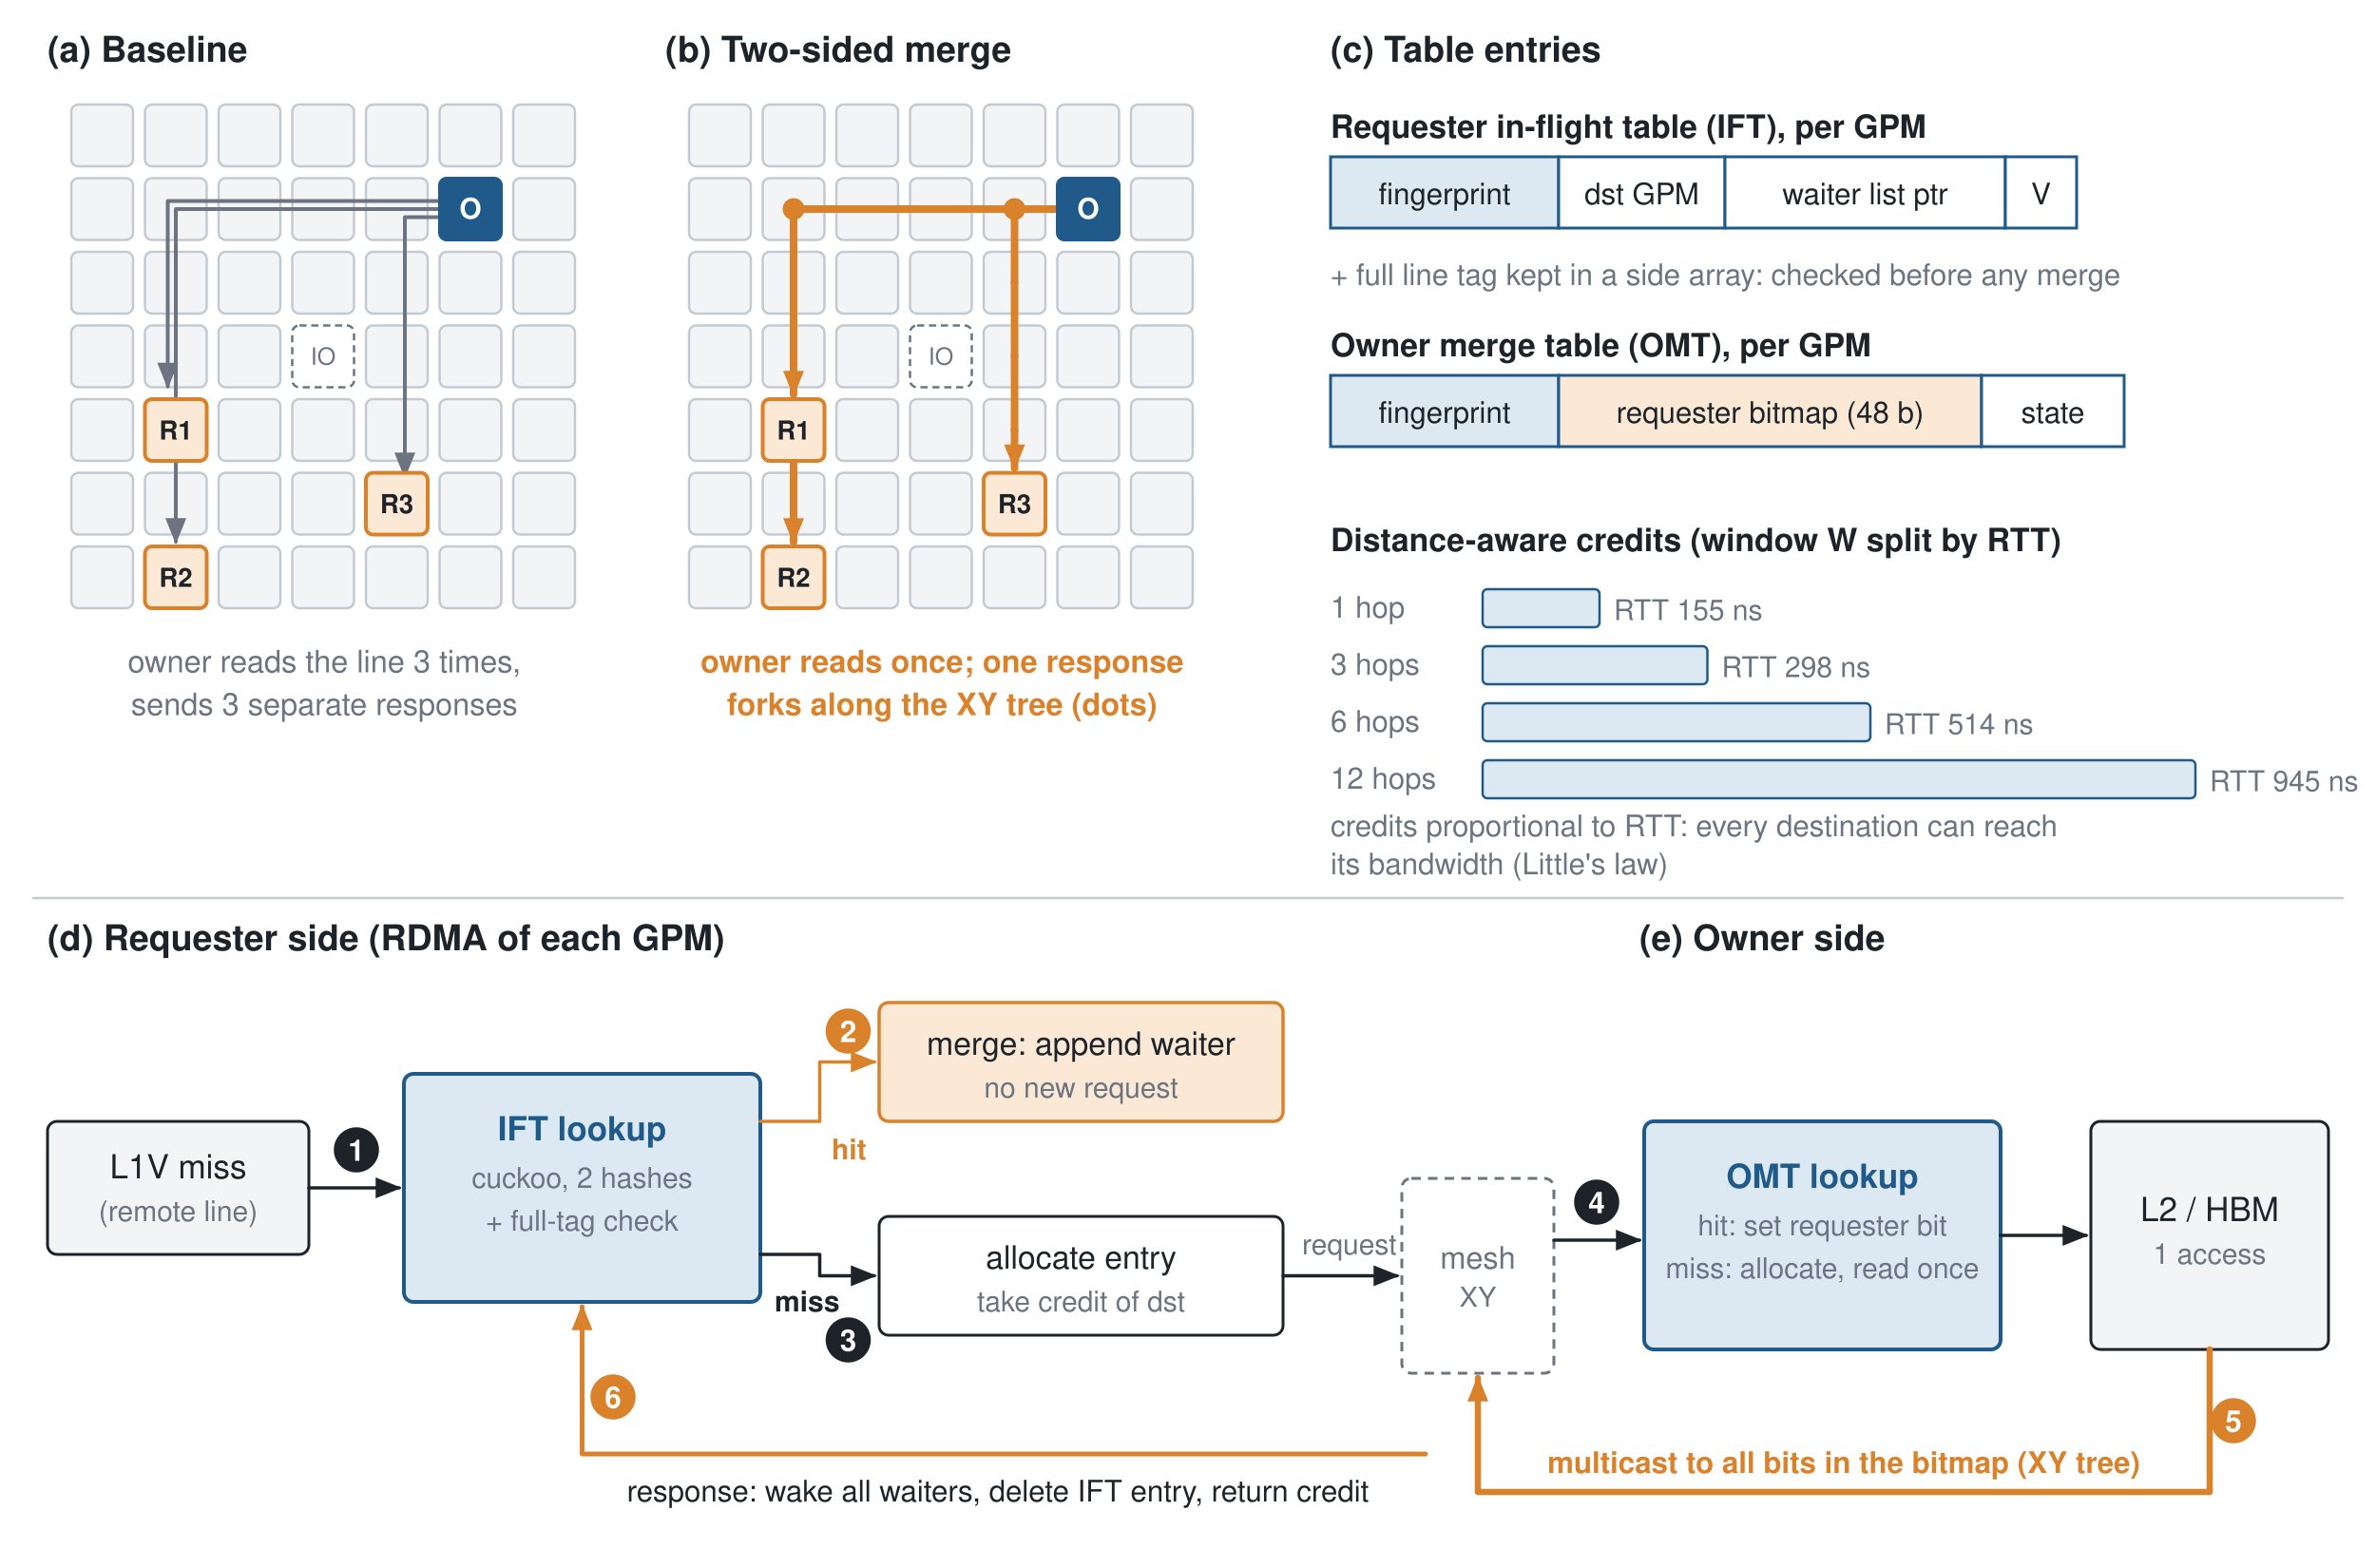
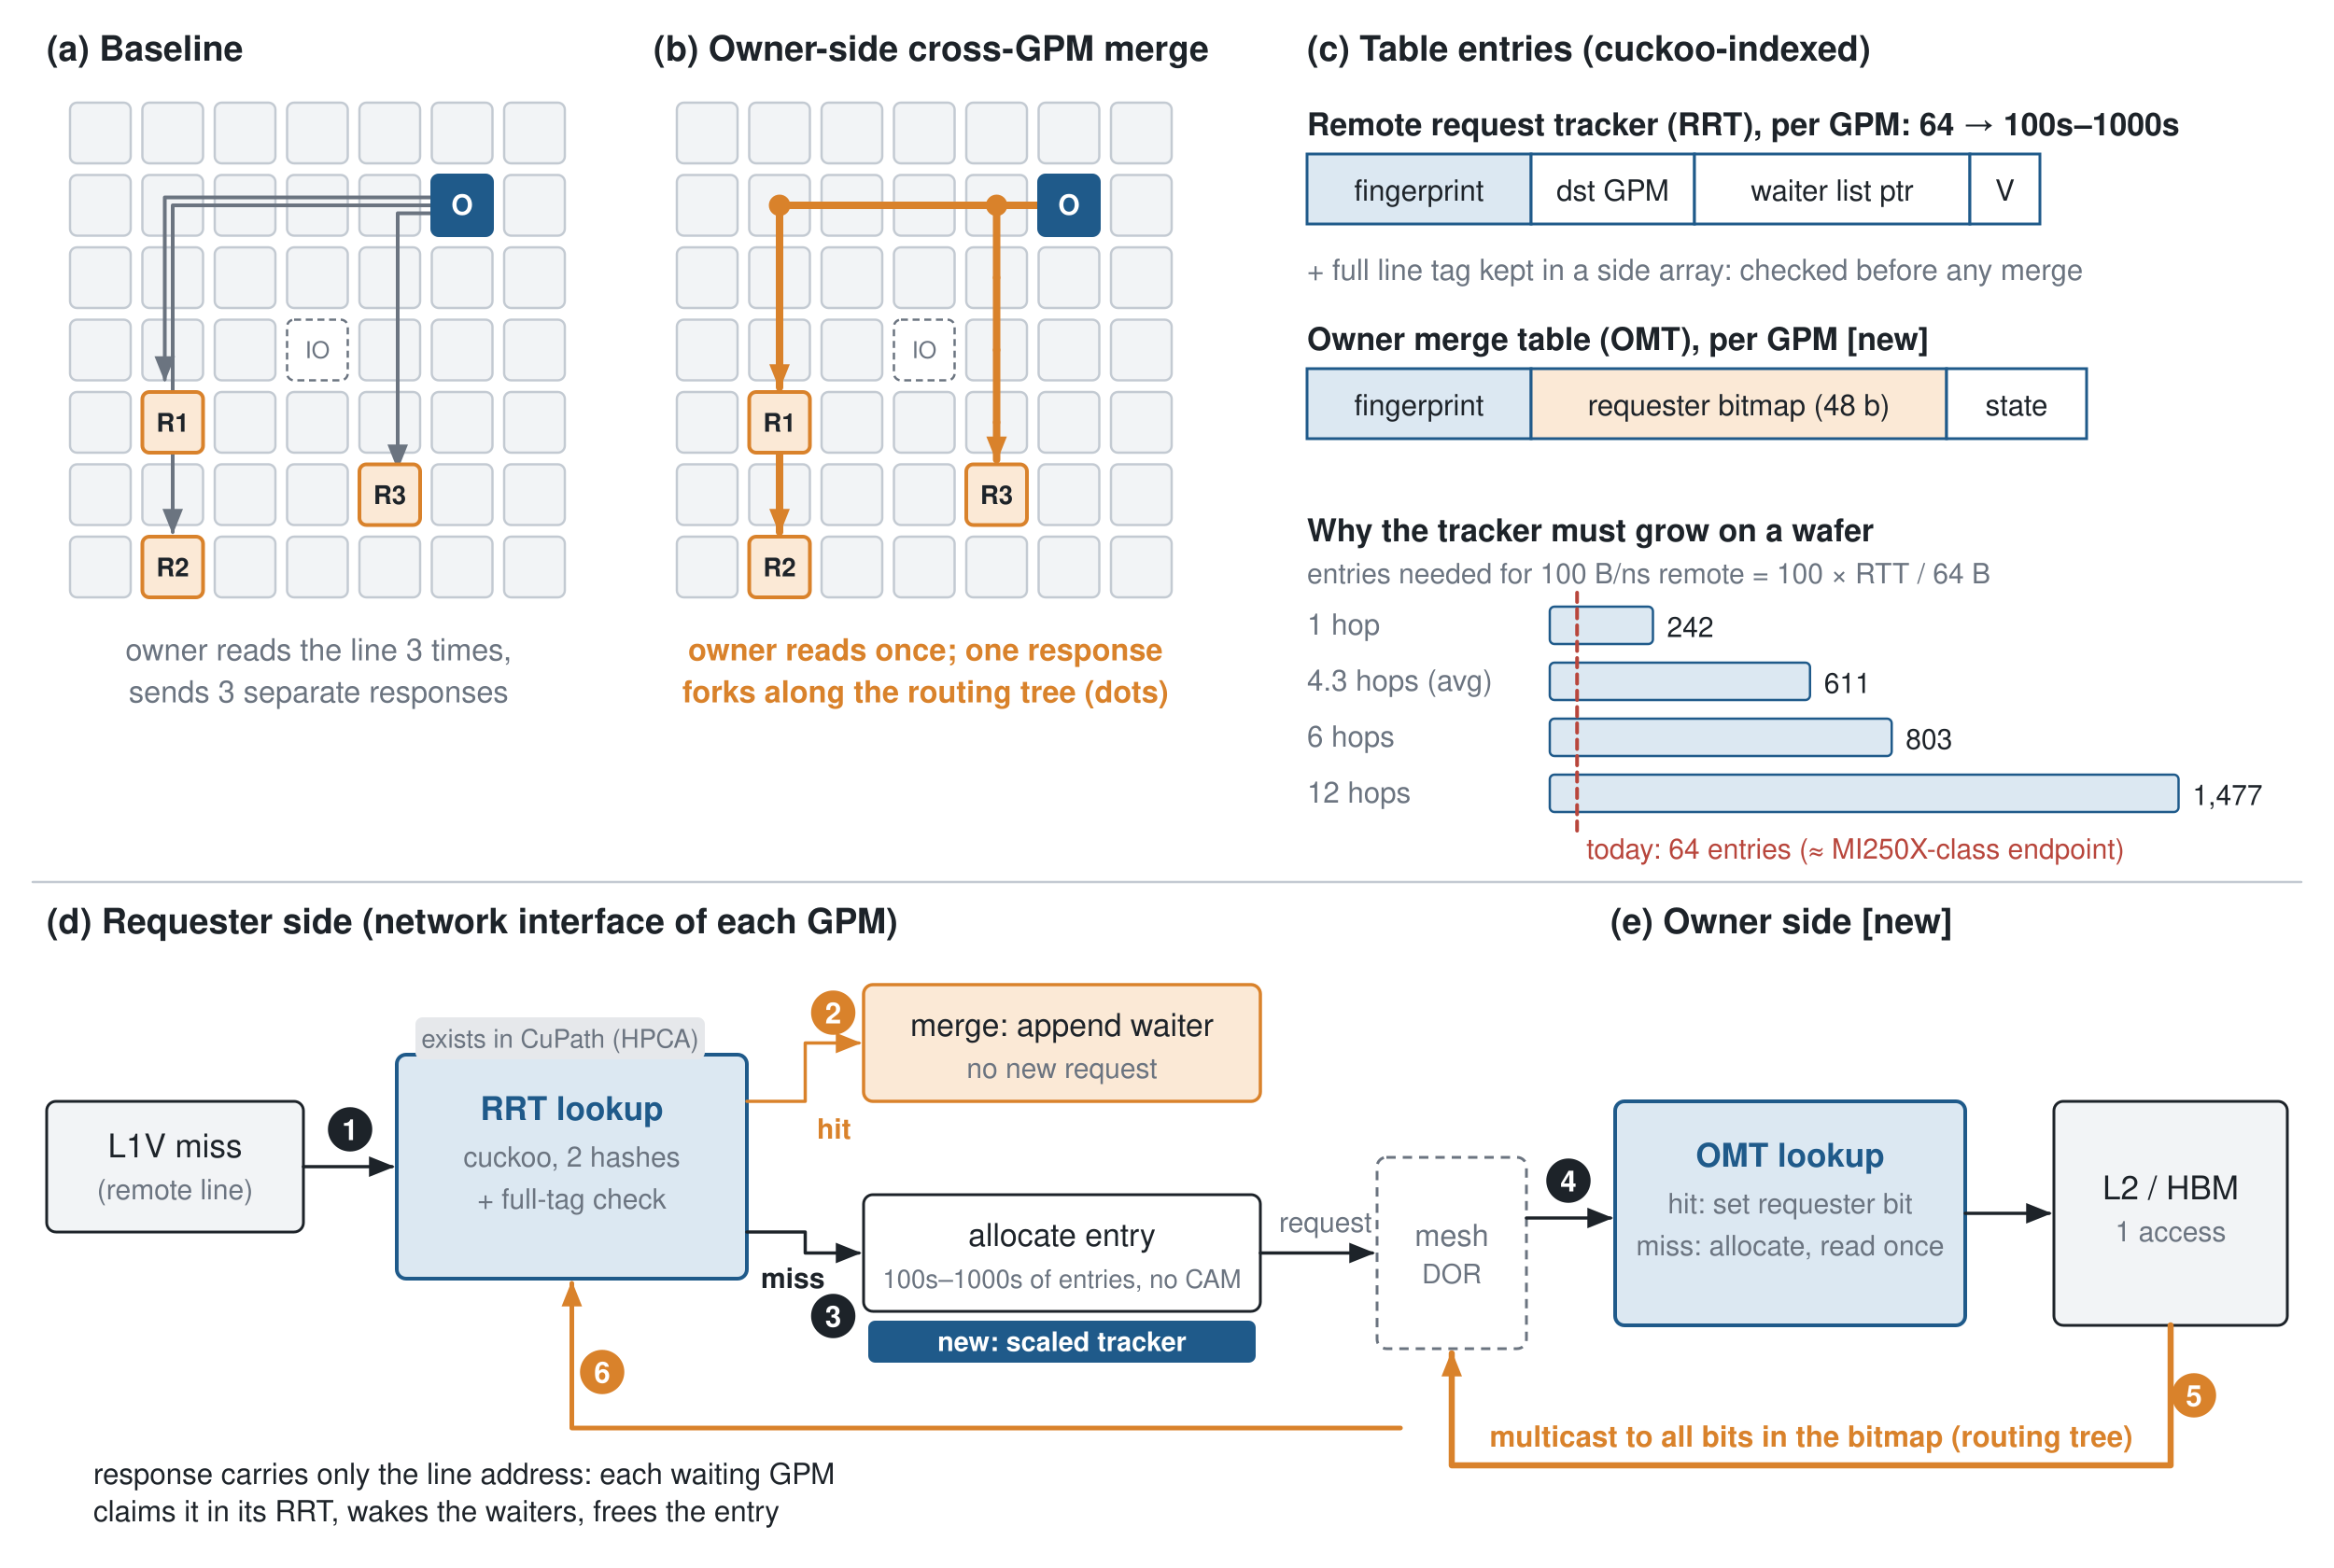
- <svg xmlns="http://www.w3.org/2000/svg" viewBox="0 0 1000 660" width="1000" height="660" role="img" aria-label="Two-sided request merging: requester in-flight cuckoo table with distance-aware credits, owner merge table with mesh multicast">
-   <rect width="1000" height="660" fill="#ffffff" />
+ <svg xmlns="http://www.w3.org/2000/svg" viewBox="0 0 1000 672" width="1000" height="672" role="img" aria-label="Two-sided request merging: requester in-flight cuckoo table with distance-aware credits, owner merge table with mesh multicast">
+   <rect width="1000" height="672" fill="#ffffff" />
  <defs>
    <marker id="ah-k" viewBox="0 0 10 10" refX="9" refY="5" markerUnits="userSpaceOnUse" markerWidth="11" markerHeight="11" orient="auto-start-reverse">
      <path d="M0,1 L10,5 L0,9 z" fill="#1d2329" />
    </marker>
    <marker id="ah-m" viewBox="0 0 10 10" refX="9" refY="5" markerUnits="userSpaceOnUse" markerWidth="11" markerHeight="11" orient="auto-start-reverse">
      <path d="M0,1 L10,5 L0,9 z" fill="#6b7480" />
    </marker>
    <marker id="ah-a" viewBox="0 0 10 10" refX="9" refY="5" markerUnits="userSpaceOnUse" markerWidth="11" markerHeight="11" orient="auto-start-reverse">
      <path d="M0,1 L10,5 L0,9 z" fill="#1f5a8a" />
    </marker>
    <marker id="ah-o" viewBox="0 0 10 10" refX="9" refY="5" markerUnits="userSpaceOnUse" markerWidth="11" markerHeight="11" orient="auto-start-reverse">
      <path d="M0,1 L10,5 L0,9 z" fill="#d9822b" />
    </marker>
    <marker id="ah-r" viewBox="0 0 10 10" refX="9" refY="5" markerUnits="userSpaceOnUse" markerWidth="11" markerHeight="11" orient="auto-start-reverse">
      <path d="M0,1 L10,5 L0,9 z" fill="#b8463c" />
    </marker>
  </defs>
  <text x="20.0" y="26.0" font-family="Helvetica, Arial, 'Liberation Sans', Inter, sans-serif" font-size="15" font-weight="bold" fill="#1d2329" text-anchor="start">(a) Baseline</text>
  <rect x="30.0" y="44.0" width="26.0" height="26.0" rx="3" fill="#f2f4f6" stroke="#c3cad2" stroke-width="1" />
  <rect x="61.0" y="44.0" width="26.0" height="26.0" rx="3" fill="#f2f4f6" stroke="#c3cad2" stroke-width="1" />
  <rect x="92.0" y="44.0" width="26.0" height="26.0" rx="3" fill="#f2f4f6" stroke="#c3cad2" stroke-width="1" />
  <rect x="123.0" y="44.0" width="26.0" height="26.0" rx="3" fill="#f2f4f6" stroke="#c3cad2" stroke-width="1" />
  <rect x="154.0" y="44.0" width="26.0" height="26.0" rx="3" fill="#f2f4f6" stroke="#c3cad2" stroke-width="1" />
  <rect x="185.0" y="44.0" width="26.0" height="26.0" rx="3" fill="#f2f4f6" stroke="#c3cad2" stroke-width="1" />
  <rect x="216.0" y="44.0" width="26.0" height="26.0" rx="3" fill="#f2f4f6" stroke="#c3cad2" stroke-width="1" />
  <rect x="30.0" y="75.0" width="26.0" height="26.0" rx="3" fill="#f2f4f6" stroke="#c3cad2" stroke-width="1" />
  <rect x="61.0" y="75.0" width="26.0" height="26.0" rx="3" fill="#f2f4f6" stroke="#c3cad2" stroke-width="1" />
  <rect x="92.0" y="75.0" width="26.0" height="26.0" rx="3" fill="#f2f4f6" stroke="#c3cad2" stroke-width="1" />
  <rect x="123.0" y="75.0" width="26.0" height="26.0" rx="3" fill="#f2f4f6" stroke="#c3cad2" stroke-width="1" />
  <rect x="154.0" y="75.0" width="26.0" height="26.0" rx="3" fill="#f2f4f6" stroke="#c3cad2" stroke-width="1" />
  <rect x="185.0" y="75.0" width="26.0" height="26.0" rx="3" fill="#f2f4f6" stroke="#c3cad2" stroke-width="1" />
  <rect x="216.0" y="75.0" width="26.0" height="26.0" rx="3" fill="#f2f4f6" stroke="#c3cad2" stroke-width="1" />
  <rect x="30.0" y="106.0" width="26.0" height="26.0" rx="3" fill="#f2f4f6" stroke="#c3cad2" stroke-width="1" />
  <rect x="61.0" y="106.0" width="26.0" height="26.0" rx="3" fill="#f2f4f6" stroke="#c3cad2" stroke-width="1" />
  <rect x="92.0" y="106.0" width="26.0" height="26.0" rx="3" fill="#f2f4f6" stroke="#c3cad2" stroke-width="1" />
  <rect x="123.0" y="106.0" width="26.0" height="26.0" rx="3" fill="#f2f4f6" stroke="#c3cad2" stroke-width="1" />
  <rect x="154.0" y="106.0" width="26.0" height="26.0" rx="3" fill="#f2f4f6" stroke="#c3cad2" stroke-width="1" />
  <rect x="185.0" y="106.0" width="26.0" height="26.0" rx="3" fill="#f2f4f6" stroke="#c3cad2" stroke-width="1" />
  <rect x="216.0" y="106.0" width="26.0" height="26.0" rx="3" fill="#f2f4f6" stroke="#c3cad2" stroke-width="1" />
  <rect x="30.0" y="137.0" width="26.0" height="26.0" rx="3" fill="#f2f4f6" stroke="#c3cad2" stroke-width="1" />
  <rect x="61.0" y="137.0" width="26.0" height="26.0" rx="3" fill="#f2f4f6" stroke="#c3cad2" stroke-width="1" />
  <rect x="92.0" y="137.0" width="26.0" height="26.0" rx="3" fill="#f2f4f6" stroke="#c3cad2" stroke-width="1" />
  <rect x="123.0" y="137.0" width="26.0" height="26.0" rx="3" fill="#ffffff" stroke="#6b7480" stroke-width="1" stroke-dasharray="3 2" />
  <text x="136.0" y="153.5" font-family="Helvetica, Arial, 'Liberation Sans', Inter, sans-serif" font-size="10" font-weight="normal" fill="#6b7480" text-anchor="middle">IO</text>
  <rect x="154.0" y="137.0" width="26.0" height="26.0" rx="3" fill="#f2f4f6" stroke="#c3cad2" stroke-width="1" />
  <rect x="185.0" y="137.0" width="26.0" height="26.0" rx="3" fill="#f2f4f6" stroke="#c3cad2" stroke-width="1" />
  <rect x="216.0" y="137.0" width="26.0" height="26.0" rx="3" fill="#f2f4f6" stroke="#c3cad2" stroke-width="1" />
  <rect x="30.0" y="168.0" width="26.0" height="26.0" rx="3" fill="#f2f4f6" stroke="#c3cad2" stroke-width="1" />
  <rect x="61.0" y="168.0" width="26.0" height="26.0" rx="3" fill="#f2f4f6" stroke="#c3cad2" stroke-width="1" />
  <rect x="92.0" y="168.0" width="26.0" height="26.0" rx="3" fill="#f2f4f6" stroke="#c3cad2" stroke-width="1" />
  <rect x="123.0" y="168.0" width="26.0" height="26.0" rx="3" fill="#f2f4f6" stroke="#c3cad2" stroke-width="1" />
  <rect x="154.0" y="168.0" width="26.0" height="26.0" rx="3" fill="#f2f4f6" stroke="#c3cad2" stroke-width="1" />
  <rect x="185.0" y="168.0" width="26.0" height="26.0" rx="3" fill="#f2f4f6" stroke="#c3cad2" stroke-width="1" />
  <rect x="216.0" y="168.0" width="26.0" height="26.0" rx="3" fill="#f2f4f6" stroke="#c3cad2" stroke-width="1" />
  <rect x="30.0" y="199.0" width="26.0" height="26.0" rx="3" fill="#f2f4f6" stroke="#c3cad2" stroke-width="1" />
  <rect x="61.0" y="199.0" width="26.0" height="26.0" rx="3" fill="#f2f4f6" stroke="#c3cad2" stroke-width="1" />
  <rect x="92.0" y="199.0" width="26.0" height="26.0" rx="3" fill="#f2f4f6" stroke="#c3cad2" stroke-width="1" />
  <rect x="123.0" y="199.0" width="26.0" height="26.0" rx="3" fill="#f2f4f6" stroke="#c3cad2" stroke-width="1" />
  <rect x="154.0" y="199.0" width="26.0" height="26.0" rx="3" fill="#f2f4f6" stroke="#c3cad2" stroke-width="1" />
  <rect x="185.0" y="199.0" width="26.0" height="26.0" rx="3" fill="#f2f4f6" stroke="#c3cad2" stroke-width="1" />
  <rect x="216.0" y="199.0" width="26.0" height="26.0" rx="3" fill="#f2f4f6" stroke="#c3cad2" stroke-width="1" />
  <rect x="30.0" y="230.0" width="26.0" height="26.0" rx="3" fill="#f2f4f6" stroke="#c3cad2" stroke-width="1" />
  <rect x="61.0" y="230.0" width="26.0" height="26.0" rx="3" fill="#f2f4f6" stroke="#c3cad2" stroke-width="1" />
  <rect x="92.0" y="230.0" width="26.0" height="26.0" rx="3" fill="#f2f4f6" stroke="#c3cad2" stroke-width="1" />
  <rect x="123.0" y="230.0" width="26.0" height="26.0" rx="3" fill="#f2f4f6" stroke="#c3cad2" stroke-width="1" />
  <rect x="154.0" y="230.0" width="26.0" height="26.0" rx="3" fill="#f2f4f6" stroke="#c3cad2" stroke-width="1" />
  <rect x="185.0" y="230.0" width="26.0" height="26.0" rx="3" fill="#f2f4f6" stroke="#c3cad2" stroke-width="1" />
  <rect x="216.0" y="230.0" width="26.0" height="26.0" rx="3" fill="#f2f4f6" stroke="#c3cad2" stroke-width="1" />
  <polyline points="194.6,84.6 70.6,84.6 70.6,162.6" fill="none" stroke="#6b7480" stroke-width="1.6" stroke-linecap="round" stroke-linejoin="round" marker-end="url(#ah-m)" />
  <polyline points="198.0,88.0 74.0,88.0 74.0,228.0" fill="none" stroke="#6b7480" stroke-width="1.6" stroke-linecap="round" stroke-linejoin="round" marker-end="url(#ah-m)" />
  <polyline points="201.4,91.4 170.4,91.4 170.4,200.4" fill="none" stroke="#6b7480" stroke-width="1.6" stroke-linecap="round" stroke-linejoin="round" marker-end="url(#ah-m)" />
  <rect x="185.0" y="75.0" width="26.0" height="26.0" rx="3" fill="#1f5a8a" stroke="#1f5a8a" stroke-width="1.2" />
  <text x="198.0" y="92.0" font-family="Helvetica, Arial, 'Liberation Sans', Inter, sans-serif" font-size="12" font-weight="bold" fill="#fff" text-anchor="middle">O</text>
  <rect x="61.0" y="168.0" width="26.0" height="26.0" rx="3" fill="#fbe9d6" stroke="#d9822b" stroke-width="1.6" />
  <text x="74.0" y="185.0" font-family="Helvetica, Arial, 'Liberation Sans', Inter, sans-serif" font-size="11" font-weight="bold" fill="#1d2329" text-anchor="middle">R1</text>
  <rect x="61.0" y="230.0" width="26.0" height="26.0" rx="3" fill="#fbe9d6" stroke="#d9822b" stroke-width="1.6" />
  <text x="74.0" y="247.0" font-family="Helvetica, Arial, 'Liberation Sans', Inter, sans-serif" font-size="11" font-weight="bold" fill="#1d2329" text-anchor="middle">R2</text>
  <rect x="154.0" y="199.0" width="26.0" height="26.0" rx="3" fill="#fbe9d6" stroke="#d9822b" stroke-width="1.6" />
  <text x="167.0" y="216.0" font-family="Helvetica, Arial, 'Liberation Sans', Inter, sans-serif" font-size="11" font-weight="bold" fill="#1d2329" text-anchor="middle">R3</text>
  <text x="136.5" y="283.0" font-family="Helvetica, Arial, 'Liberation Sans', Inter, sans-serif" font-size="13" font-weight="normal" fill="#6b7480" text-anchor="middle">owner reads the line 3 times,</text>
  <text x="136.5" y="301.0" font-family="Helvetica, Arial, 'Liberation Sans', Inter, sans-serif" font-size="13" font-weight="normal" fill="#6b7480" text-anchor="middle">sends 3 separate responses</text>
-   <text x="280.0" y="26.0" font-family="Helvetica, Arial, 'Liberation Sans', Inter, sans-serif" font-size="15" font-weight="bold" fill="#1d2329" text-anchor="start">(b) Two-sided merge</text>
+   <text x="280.0" y="26.0" font-family="Helvetica, Arial, 'Liberation Sans', Inter, sans-serif" font-size="15" font-weight="bold" fill="#1d2329" text-anchor="start">(b) Owner-side cross-GPM merge</text>
  <rect x="290.0" y="44.0" width="26.0" height="26.0" rx="3" fill="#f2f4f6" stroke="#c3cad2" stroke-width="1" />
  <rect x="321.0" y="44.0" width="26.0" height="26.0" rx="3" fill="#f2f4f6" stroke="#c3cad2" stroke-width="1" />
  <rect x="352.0" y="44.0" width="26.0" height="26.0" rx="3" fill="#f2f4f6" stroke="#c3cad2" stroke-width="1" />
  <rect x="383.0" y="44.0" width="26.0" height="26.0" rx="3" fill="#f2f4f6" stroke="#c3cad2" stroke-width="1" />
  <rect x="414.0" y="44.0" width="26.0" height="26.0" rx="3" fill="#f2f4f6" stroke="#c3cad2" stroke-width="1" />
  <rect x="445.0" y="44.0" width="26.0" height="26.0" rx="3" fill="#f2f4f6" stroke="#c3cad2" stroke-width="1" />
  <rect x="476.0" y="44.0" width="26.0" height="26.0" rx="3" fill="#f2f4f6" stroke="#c3cad2" stroke-width="1" />
  <rect x="290.0" y="75.0" width="26.0" height="26.0" rx="3" fill="#f2f4f6" stroke="#c3cad2" stroke-width="1" />
  <rect x="321.0" y="75.0" width="26.0" height="26.0" rx="3" fill="#f2f4f6" stroke="#c3cad2" stroke-width="1" />
  <rect x="352.0" y="75.0" width="26.0" height="26.0" rx="3" fill="#f2f4f6" stroke="#c3cad2" stroke-width="1" />
  <rect x="383.0" y="75.0" width="26.0" height="26.0" rx="3" fill="#f2f4f6" stroke="#c3cad2" stroke-width="1" />
  <rect x="414.0" y="75.0" width="26.0" height="26.0" rx="3" fill="#f2f4f6" stroke="#c3cad2" stroke-width="1" />
  <rect x="445.0" y="75.0" width="26.0" height="26.0" rx="3" fill="#f2f4f6" stroke="#c3cad2" stroke-width="1" />
  <rect x="476.0" y="75.0" width="26.0" height="26.0" rx="3" fill="#f2f4f6" stroke="#c3cad2" stroke-width="1" />
  <rect x="290.0" y="106.0" width="26.0" height="26.0" rx="3" fill="#f2f4f6" stroke="#c3cad2" stroke-width="1" />
  <rect x="321.0" y="106.0" width="26.0" height="26.0" rx="3" fill="#f2f4f6" stroke="#c3cad2" stroke-width="1" />
  <rect x="352.0" y="106.0" width="26.0" height="26.0" rx="3" fill="#f2f4f6" stroke="#c3cad2" stroke-width="1" />
  <rect x="383.0" y="106.0" width="26.0" height="26.0" rx="3" fill="#f2f4f6" stroke="#c3cad2" stroke-width="1" />
  <rect x="414.0" y="106.0" width="26.0" height="26.0" rx="3" fill="#f2f4f6" stroke="#c3cad2" stroke-width="1" />
  <rect x="445.0" y="106.0" width="26.0" height="26.0" rx="3" fill="#f2f4f6" stroke="#c3cad2" stroke-width="1" />
  <rect x="476.0" y="106.0" width="26.0" height="26.0" rx="3" fill="#f2f4f6" stroke="#c3cad2" stroke-width="1" />
  <rect x="290.0" y="137.0" width="26.0" height="26.0" rx="3" fill="#f2f4f6" stroke="#c3cad2" stroke-width="1" />
  <rect x="321.0" y="137.0" width="26.0" height="26.0" rx="3" fill="#f2f4f6" stroke="#c3cad2" stroke-width="1" />
  <rect x="352.0" y="137.0" width="26.0" height="26.0" rx="3" fill="#f2f4f6" stroke="#c3cad2" stroke-width="1" />
  <rect x="383.0" y="137.0" width="26.0" height="26.0" rx="3" fill="#ffffff" stroke="#6b7480" stroke-width="1" stroke-dasharray="3 2" />
  <text x="396.0" y="153.5" font-family="Helvetica, Arial, 'Liberation Sans', Inter, sans-serif" font-size="10" font-weight="normal" fill="#6b7480" text-anchor="middle">IO</text>
  <rect x="414.0" y="137.0" width="26.0" height="26.0" rx="3" fill="#f2f4f6" stroke="#c3cad2" stroke-width="1" />
  <rect x="445.0" y="137.0" width="26.0" height="26.0" rx="3" fill="#f2f4f6" stroke="#c3cad2" stroke-width="1" />
  <rect x="476.0" y="137.0" width="26.0" height="26.0" rx="3" fill="#f2f4f6" stroke="#c3cad2" stroke-width="1" />
  <rect x="290.0" y="168.0" width="26.0" height="26.0" rx="3" fill="#f2f4f6" stroke="#c3cad2" stroke-width="1" />
  <rect x="321.0" y="168.0" width="26.0" height="26.0" rx="3" fill="#f2f4f6" stroke="#c3cad2" stroke-width="1" />
  <rect x="352.0" y="168.0" width="26.0" height="26.0" rx="3" fill="#f2f4f6" stroke="#c3cad2" stroke-width="1" />
  <rect x="383.0" y="168.0" width="26.0" height="26.0" rx="3" fill="#f2f4f6" stroke="#c3cad2" stroke-width="1" />
  <rect x="414.0" y="168.0" width="26.0" height="26.0" rx="3" fill="#f2f4f6" stroke="#c3cad2" stroke-width="1" />
  <rect x="445.0" y="168.0" width="26.0" height="26.0" rx="3" fill="#f2f4f6" stroke="#c3cad2" stroke-width="1" />
  <rect x="476.0" y="168.0" width="26.0" height="26.0" rx="3" fill="#f2f4f6" stroke="#c3cad2" stroke-width="1" />
  <rect x="290.0" y="199.0" width="26.0" height="26.0" rx="3" fill="#f2f4f6" stroke="#c3cad2" stroke-width="1" />
  <rect x="321.0" y="199.0" width="26.0" height="26.0" rx="3" fill="#f2f4f6" stroke="#c3cad2" stroke-width="1" />
  <rect x="352.0" y="199.0" width="26.0" height="26.0" rx="3" fill="#f2f4f6" stroke="#c3cad2" stroke-width="1" />
  <rect x="383.0" y="199.0" width="26.0" height="26.0" rx="3" fill="#f2f4f6" stroke="#c3cad2" stroke-width="1" />
  <rect x="414.0" y="199.0" width="26.0" height="26.0" rx="3" fill="#f2f4f6" stroke="#c3cad2" stroke-width="1" />
  <rect x="445.0" y="199.0" width="26.0" height="26.0" rx="3" fill="#f2f4f6" stroke="#c3cad2" stroke-width="1" />
  <rect x="476.0" y="199.0" width="26.0" height="26.0" rx="3" fill="#f2f4f6" stroke="#c3cad2" stroke-width="1" />
  <rect x="290.0" y="230.0" width="26.0" height="26.0" rx="3" fill="#f2f4f6" stroke="#c3cad2" stroke-width="1" />
  <rect x="321.0" y="230.0" width="26.0" height="26.0" rx="3" fill="#f2f4f6" stroke="#c3cad2" stroke-width="1" />
  <rect x="352.0" y="230.0" width="26.0" height="26.0" rx="3" fill="#f2f4f6" stroke="#c3cad2" stroke-width="1" />
  <rect x="383.0" y="230.0" width="26.0" height="26.0" rx="3" fill="#f2f4f6" stroke="#c3cad2" stroke-width="1" />
  <rect x="414.0" y="230.0" width="26.0" height="26.0" rx="3" fill="#f2f4f6" stroke="#c3cad2" stroke-width="1" />
  <rect x="445.0" y="230.0" width="26.0" height="26.0" rx="3" fill="#f2f4f6" stroke="#c3cad2" stroke-width="1" />
  <rect x="476.0" y="230.0" width="26.0" height="26.0" rx="3" fill="#f2f4f6" stroke="#c3cad2" stroke-width="1" />
  <polyline points="334.0,88.0 365.0,88.0" fill="none" stroke="#d9822b" stroke-width="3.2" stroke-linecap="round" stroke-linejoin="round" />
  <polyline points="334.0,119.0 334.0,150.0" fill="none" stroke="#d9822b" stroke-width="3.2" stroke-linecap="round" stroke-linejoin="round" />
  <polyline points="334.0,181.0 334.0,212.0" fill="none" stroke="#d9822b" stroke-width="3.2" stroke-linecap="round" stroke-linejoin="round" />
  <polyline points="427.0,88.0 458.0,88.0" fill="none" stroke="#d9822b" stroke-width="3.2" stroke-linecap="round" stroke-linejoin="round" />
  <polyline points="365.0,88.0 396.0,88.0" fill="none" stroke="#d9822b" stroke-width="3.2" stroke-linecap="round" stroke-linejoin="round" />
  <polyline points="396.0,88.0 427.0,88.0" fill="none" stroke="#d9822b" stroke-width="3.2" stroke-linecap="round" stroke-linejoin="round" />
  <polyline points="334.0,150.0 334.0,166.0" fill="none" stroke="#d9822b" stroke-width="3.2" stroke-linecap="round" stroke-linejoin="round" marker-end="url(#ah-o)" />
  <polyline points="427.0,119.0 427.0,150.0" fill="none" stroke="#d9822b" stroke-width="3.2" stroke-linecap="round" stroke-linejoin="round" />
  <polyline points="427.0,150.0 427.0,181.0" fill="none" stroke="#d9822b" stroke-width="3.2" stroke-linecap="round" stroke-linejoin="round" />
  <polyline points="334.0,212.0 334.0,228.0" fill="none" stroke="#d9822b" stroke-width="3.2" stroke-linecap="round" stroke-linejoin="round" marker-end="url(#ah-o)" />
  <polyline points="427.0,181.0 427.0,197.0" fill="none" stroke="#d9822b" stroke-width="3.2" stroke-linecap="round" stroke-linejoin="round" marker-end="url(#ah-o)" />
  <polyline points="334.0,88.0 334.0,119.0" fill="none" stroke="#d9822b" stroke-width="3.2" stroke-linecap="round" stroke-linejoin="round" />
  <polyline points="427.0,88.0 427.0,119.0" fill="none" stroke="#d9822b" stroke-width="3.2" stroke-linecap="round" stroke-linejoin="round" />
  <circle cx="427.0" cy="88.0" r="4.6" fill="#d9822b" stroke="none" stroke-width="1" />
  <circle cx="334.0" cy="88.0" r="4.6" fill="#d9822b" stroke="none" stroke-width="1" />
  <rect x="445.0" y="75.0" width="26.0" height="26.0" rx="3" fill="#1f5a8a" stroke="#1f5a8a" stroke-width="1.2" />
  <text x="458.0" y="92.0" font-family="Helvetica, Arial, 'Liberation Sans', Inter, sans-serif" font-size="12" font-weight="bold" fill="#fff" text-anchor="middle">O</text>
  <rect x="321.0" y="168.0" width="26.0" height="26.0" rx="3" fill="#fbe9d6" stroke="#d9822b" stroke-width="1.6" />
  <text x="334.0" y="185.0" font-family="Helvetica, Arial, 'Liberation Sans', Inter, sans-serif" font-size="11" font-weight="bold" fill="#1d2329" text-anchor="middle">R1</text>
  <rect x="321.0" y="230.0" width="26.0" height="26.0" rx="3" fill="#fbe9d6" stroke="#d9822b" stroke-width="1.6" />
  <text x="334.0" y="247.0" font-family="Helvetica, Arial, 'Liberation Sans', Inter, sans-serif" font-size="11" font-weight="bold" fill="#1d2329" text-anchor="middle">R2</text>
  <rect x="414.0" y="199.0" width="26.0" height="26.0" rx="3" fill="#fbe9d6" stroke="#d9822b" stroke-width="1.6" />
  <text x="427.0" y="216.0" font-family="Helvetica, Arial, 'Liberation Sans', Inter, sans-serif" font-size="11" font-weight="bold" fill="#1d2329" text-anchor="middle">R3</text>
  <text x="396.5" y="283.0" font-family="Helvetica, Arial, 'Liberation Sans', Inter, sans-serif" font-size="13" font-weight="bold" fill="#d9822b" text-anchor="middle">owner reads once; one response</text>
-   <text x="396.5" y="301.0" font-family="Helvetica, Arial, 'Liberation Sans', Inter, sans-serif" font-size="13" font-weight="bold" fill="#d9822b" text-anchor="middle">forks along the XY tree (dots)</text>
-   <text x="560.0" y="26.0" font-family="Helvetica, Arial, 'Liberation Sans', Inter, sans-serif" font-size="15" font-weight="bold" fill="#1d2329" text-anchor="start">(c) Table entries</text>
-   <text x="560.0" y="58.0" font-family="Helvetica, Arial, 'Liberation Sans', Inter, sans-serif" font-size="13.5" font-weight="bold" fill="#1d2329" text-anchor="start">Requester in-flight table (IFT), per GPM</text>
+   <text x="396.5" y="301.0" font-family="Helvetica, Arial, 'Liberation Sans', Inter, sans-serif" font-size="13" font-weight="bold" fill="#d9822b" text-anchor="middle">forks along the routing tree (dots)</text>
+   <text x="560.0" y="26.0" font-family="Helvetica, Arial, 'Liberation Sans', Inter, sans-serif" font-size="15" font-weight="bold" fill="#1d2329" text-anchor="start">(c) Table entries (cuckoo-indexed)</text>
+   <text x="560.0" y="58.0" font-family="Helvetica, Arial, 'Liberation Sans', Inter, sans-serif" font-size="13.5" font-weight="bold" fill="#1d2329" text-anchor="start">Remote request tracker (RRT), per GPM: 64 → 100s–1000s</text>
  <rect x="560.0" y="66.0" width="96.0" height="30.0" rx="0" fill="#dce8f2" stroke="#1f5a8a" stroke-width="1.2" />
  <text x="608.0" y="86.0" font-family="Helvetica, Arial, 'Liberation Sans', Inter, sans-serif" font-size="12.5" font-weight="normal" fill="#1d2329" text-anchor="middle">fingerprint</text>
  <rect x="656.0" y="66.0" width="70.0" height="30.0" rx="0" fill="#fff" stroke="#1f5a8a" stroke-width="1.2" />
  <text x="691.0" y="86.0" font-family="Helvetica, Arial, 'Liberation Sans', Inter, sans-serif" font-size="12.5" font-weight="normal" fill="#1d2329" text-anchor="middle">dst GPM</text>
  <rect x="726.0" y="66.0" width="118.0" height="30.0" rx="0" fill="#fff" stroke="#1f5a8a" stroke-width="1.2" />
  <text x="785.0" y="86.0" font-family="Helvetica, Arial, 'Liberation Sans', Inter, sans-serif" font-size="12.5" font-weight="normal" fill="#1d2329" text-anchor="middle">waiter list ptr</text>
  <rect x="844.0" y="66.0" width="30.0" height="30.0" rx="0" fill="#fff" stroke="#1f5a8a" stroke-width="1.2" />
  <text x="859.0" y="86.0" font-family="Helvetica, Arial, 'Liberation Sans', Inter, sans-serif" font-size="12.5" font-weight="normal" fill="#1d2329" text-anchor="middle">V</text>
  <text x="560.0" y="120.0" font-family="Helvetica, Arial, 'Liberation Sans', Inter, sans-serif" font-size="12.5" font-weight="normal" fill="#6b7480" text-anchor="start">+ full line tag kept in a side array: checked before any merge</text>
-   <text x="560.0" y="150.0" font-family="Helvetica, Arial, 'Liberation Sans', Inter, sans-serif" font-size="13.5" font-weight="bold" fill="#1d2329" text-anchor="start">Owner merge table (OMT), per GPM</text>
+   <text x="560.0" y="150.0" font-family="Helvetica, Arial, 'Liberation Sans', Inter, sans-serif" font-size="13.5" font-weight="bold" fill="#1d2329" text-anchor="start">Owner merge table (OMT), per GPM  [new]</text>
  <rect x="560.0" y="158.0" width="96.0" height="30.0" rx="0" fill="#dce8f2" stroke="#1f5a8a" stroke-width="1.2" />
  <text x="608.0" y="178.0" font-family="Helvetica, Arial, 'Liberation Sans', Inter, sans-serif" font-size="12.5" font-weight="normal" fill="#1d2329" text-anchor="middle">fingerprint</text>
  <rect x="656.0" y="158.0" width="178.0" height="30.0" rx="0" fill="#fbe9d6" stroke="#1f5a8a" stroke-width="1.2" />
  <text x="745.0" y="178.0" font-family="Helvetica, Arial, 'Liberation Sans', Inter, sans-serif" font-size="12.5" font-weight="normal" fill="#1d2329" text-anchor="middle">requester bitmap (48 b)</text>
  <rect x="834.0" y="158.0" width="60.0" height="30.0" rx="0" fill="#fff" stroke="#1f5a8a" stroke-width="1.2" />
  <text x="864.0" y="178.0" font-family="Helvetica, Arial, 'Liberation Sans', Inter, sans-serif" font-size="12.5" font-weight="normal" fill="#1d2329" text-anchor="middle">state</text>
-   <text x="560.0" y="232.0" font-family="Helvetica, Arial, 'Liberation Sans', Inter, sans-serif" font-size="13.5" font-weight="bold" fill="#1d2329" text-anchor="start">Distance-aware credits (window W split by RTT)</text>
-   <text x="560.0" y="260.0" font-family="Helvetica, Arial, 'Liberation Sans', Inter, sans-serif" font-size="12.5" font-weight="normal" fill="#6b7480" text-anchor="start">1 hop</text>
-   <rect x="624.0" y="248.0" width="49.2" height="16.0" rx="2" fill="#dce8f2" stroke="#1f5a8a" stroke-width="1" />
-   <text x="679.2" y="261.0" font-family="Helvetica, Arial, 'Liberation Sans', Inter, sans-serif" font-size="12" font-weight="normal" fill="#6b7480" text-anchor="start">RTT 155 ns</text>
-   <text x="560.0" y="284.0" font-family="Helvetica, Arial, 'Liberation Sans', Inter, sans-serif" font-size="12.5" font-weight="normal" fill="#6b7480" text-anchor="start">3 hops</text>
-   <rect x="624.0" y="272.0" width="94.6" height="16.0" rx="2" fill="#dce8f2" stroke="#1f5a8a" stroke-width="1" />
-   <text x="724.6" y="285.0" font-family="Helvetica, Arial, 'Liberation Sans', Inter, sans-serif" font-size="12" font-weight="normal" fill="#6b7480" text-anchor="start">RTT 298 ns</text>
-   <text x="560.0" y="308.0" font-family="Helvetica, Arial, 'Liberation Sans', Inter, sans-serif" font-size="12.5" font-weight="normal" fill="#6b7480" text-anchor="start">6 hops</text>
-   <rect x="624.0" y="296.0" width="163.2" height="16.0" rx="2" fill="#dce8f2" stroke="#1f5a8a" stroke-width="1" />
-   <text x="793.2" y="309.0" font-family="Helvetica, Arial, 'Liberation Sans', Inter, sans-serif" font-size="12" font-weight="normal" fill="#6b7480" text-anchor="start">RTT 514 ns</text>
-   <text x="560.0" y="332.0" font-family="Helvetica, Arial, 'Liberation Sans', Inter, sans-serif" font-size="12.5" font-weight="normal" fill="#6b7480" text-anchor="start">12 hops</text>
-   <rect x="624.0" y="320.0" width="300.0" height="16.0" rx="2" fill="#dce8f2" stroke="#1f5a8a" stroke-width="1" />
-   <text x="930.0" y="333.0" font-family="Helvetica, Arial, 'Liberation Sans', Inter, sans-serif" font-size="12" font-weight="normal" fill="#6b7480" text-anchor="start">RTT 945 ns</text>
-   <text x="560.0" y="352.0" font-family="Helvetica, Arial, 'Liberation Sans', Inter, sans-serif" font-size="12.5" font-weight="normal" fill="#6b7480" text-anchor="start">credits proportional to RTT: every destination can reach</text>
-   <text x="560.0" y="368.0" font-family="Helvetica, Arial, 'Liberation Sans', Inter, sans-serif" font-size="12.5" font-weight="normal" fill="#6b7480" text-anchor="start">its bandwidth (Little's law)</text>
+   <text x="560.0" y="232.0" font-family="Helvetica, Arial, 'Liberation Sans', Inter, sans-serif" font-size="13.5" font-weight="bold" fill="#1d2329" text-anchor="start">Why the tracker must grow on a wafer</text>
+   <text x="560.0" y="250.0" font-family="Helvetica, Arial, 'Liberation Sans', Inter, sans-serif" font-size="12" font-weight="normal" fill="#6b7480" text-anchor="start">entries needed for 100 B/ns remote = 100 × RTT / 64 B</text>
+   <text x="560.0" y="272.0" font-family="Helvetica, Arial, 'Liberation Sans', Inter, sans-serif" font-size="12.5" font-weight="normal" fill="#6b7480" text-anchor="start">1 hop</text>
+   <rect x="664.0" y="260.0" width="44.2" height="16.0" rx="2" fill="#dce8f2" stroke="#1f5a8a" stroke-width="1" />
+   <text x="714.2" y="273.0" font-family="Helvetica, Arial, 'Liberation Sans', Inter, sans-serif" font-size="12" font-weight="normal" fill="#1d2329" text-anchor="start">242</text>
+   <text x="560.0" y="296.0" font-family="Helvetica, Arial, 'Liberation Sans', Inter, sans-serif" font-size="12.5" font-weight="normal" fill="#6b7480" text-anchor="start">4.3 hops (avg)</text>
+   <rect x="664.0" y="284.0" width="111.5" height="16.0" rx="2" fill="#dce8f2" stroke="#1f5a8a" stroke-width="1" />
+   <text x="781.5" y="297.0" font-family="Helvetica, Arial, 'Liberation Sans', Inter, sans-serif" font-size="12" font-weight="normal" fill="#1d2329" text-anchor="start">611</text>
+   <text x="560.0" y="320.0" font-family="Helvetica, Arial, 'Liberation Sans', Inter, sans-serif" font-size="12.5" font-weight="normal" fill="#6b7480" text-anchor="start">6 hops</text>
+   <rect x="664.0" y="308.0" width="146.5" height="16.0" rx="2" fill="#dce8f2" stroke="#1f5a8a" stroke-width="1" />
+   <text x="816.5" y="321.0" font-family="Helvetica, Arial, 'Liberation Sans', Inter, sans-serif" font-size="12" font-weight="normal" fill="#1d2329" text-anchor="start">803</text>
+   <text x="560.0" y="344.0" font-family="Helvetica, Arial, 'Liberation Sans', Inter, sans-serif" font-size="12.5" font-weight="normal" fill="#6b7480" text-anchor="start">12 hops</text>
+   <rect x="664.0" y="332.0" width="269.4" height="16.0" rx="2" fill="#dce8f2" stroke="#1f5a8a" stroke-width="1" />
+   <text x="939.4" y="345.0" font-family="Helvetica, Arial, 'Liberation Sans', Inter, sans-serif" font-size="12" font-weight="normal" fill="#1d2329" text-anchor="start">1,477</text>
+   <polyline points="675.7,254.0 675.7,356.0" fill="none" stroke="#b8463c" stroke-width="1.6" stroke-linecap="round" stroke-linejoin="round" stroke-dasharray="4 3" />
+   <text x="679.7" y="368.0" font-family="Helvetica, Arial, 'Liberation Sans', Inter, sans-serif" font-size="12" font-weight="normal" fill="#b8463c" text-anchor="start">today: 64 entries (≈ MI250X-class endpoint)</text>
  <polyline points="14.0,378.0 986.0,378.0" fill="none" stroke="#c3cad2" stroke-width="1" stroke-linecap="round" stroke-linejoin="round" />
-   <text x="20.0" y="400.0" font-family="Helvetica, Arial, 'Liberation Sans', Inter, sans-serif" font-size="15" font-weight="bold" fill="#1d2329" text-anchor="start">(d) Requester side (RDMA of each GPM)</text>
-   <text x="690.0" y="400.0" font-family="Helvetica, Arial, 'Liberation Sans', Inter, sans-serif" font-size="15" font-weight="bold" fill="#1d2329" text-anchor="start">(e) Owner side</text>
+   <text x="20.0" y="400.0" font-family="Helvetica, Arial, 'Liberation Sans', Inter, sans-serif" font-size="15" font-weight="bold" fill="#1d2329" text-anchor="start">(d) Requester side (network interface of each GPM)</text>
+   <text x="690.0" y="400.0" font-family="Helvetica, Arial, 'Liberation Sans', Inter, sans-serif" font-size="15" font-weight="bold" fill="#1d2329" text-anchor="start">(e) Owner side  [new]</text>
  <rect x="20.0" y="472.0" width="110.0" height="56.0" rx="4" fill="#f2f4f6" stroke="#1d2329" stroke-width="1.2" />
  <text x="75.0" y="496.0" font-family="Helvetica, Arial, 'Liberation Sans', Inter, sans-serif" font-size="14" font-weight="normal" fill="#1d2329" text-anchor="middle">L1V miss</text>
  <text x="75.0" y="514.0" font-family="Helvetica, Arial, 'Liberation Sans', Inter, sans-serif" font-size="12" font-weight="normal" fill="#6b7480" text-anchor="middle">(remote line)</text>
  <rect x="170.0" y="452.0" width="150.0" height="96.0" rx="4" fill="#dce8f2" stroke="#1f5a8a" stroke-width="1.6" />
-   <text x="245.0" y="480.0" font-family="Helvetica, Arial, 'Liberation Sans', Inter, sans-serif" font-size="14" font-weight="bold" fill="#1f5a8a" text-anchor="middle">IFT lookup</text>
+   <text x="245.0" y="480.0" font-family="Helvetica, Arial, 'Liberation Sans', Inter, sans-serif" font-size="14" font-weight="bold" fill="#1f5a8a" text-anchor="middle">RRT lookup</text>
  <text x="245.0" y="500.0" font-family="Helvetica, Arial, 'Liberation Sans', Inter, sans-serif" font-size="12" font-weight="normal" fill="#6b7480" text-anchor="middle">cuckoo, 2 hashes</text>
  <text x="245.0" y="518.0" font-family="Helvetica, Arial, 'Liberation Sans', Inter, sans-serif" font-size="12" font-weight="normal" fill="#6b7480" text-anchor="middle">+ full-tag check</text>
  <polyline points="130.0,500.0 168.0,500.0" fill="none" stroke="#1d2329" stroke-width="1.4" stroke-linecap="round" stroke-linejoin="round" marker-end="url(#ah-k)" />
  <circle cx="150.0" cy="484.0" r="9.5" fill="#1d2329" stroke="none" stroke-width="1" />
  <text x="150.0" y="488.6" font-family="Helvetica, Arial, 'Liberation Sans', Inter, sans-serif" font-size="12.5" font-weight="bold" fill="#fff" text-anchor="middle">1</text>
+   <rect x="178.0" y="436.0" width="124.0" height="18.0" rx="3" fill="#e6e8eb" stroke="none" stroke-width="1.2" />
+   <text x="240.0" y="449.0" font-family="Helvetica, Arial, 'Liberation Sans', Inter, sans-serif" font-size="11" font-weight="normal" fill="#6b7480" text-anchor="middle">exists in CuPath (HPCA)</text>
  <rect x="370.0" y="422.0" width="170.0" height="50.0" rx="4" fill="#fbe9d6" stroke="#d9822b" stroke-width="1.4" />
  <text x="455.0" y="444.0" font-family="Helvetica, Arial, 'Liberation Sans', Inter, sans-serif" font-size="13.5" font-weight="normal" fill="#1d2329" text-anchor="middle">merge: append waiter</text>
  <text x="455.0" y="462.0" font-family="Helvetica, Arial, 'Liberation Sans', Inter, sans-serif" font-size="12" font-weight="normal" fill="#6b7480" text-anchor="middle">no new request</text>
  <polyline points="320.0,472.0 345.0,472.0 345.0,447.0 368.0,447.0" fill="none" stroke="#d9822b" stroke-width="1.4" stroke-linecap="round" stroke-linejoin="round" marker-end="url(#ah-o)" />
  <text x="350.0" y="488.0" font-family="Helvetica, Arial, 'Liberation Sans', Inter, sans-serif" font-size="12" font-weight="bold" fill="#d9822b" text-anchor="start">hit</text>
  <circle cx="357.0" cy="434.0" r="9.5" fill="#d9822b" stroke="none" stroke-width="1" />
  <text x="357.0" y="438.6" font-family="Helvetica, Arial, 'Liberation Sans', Inter, sans-serif" font-size="12.5" font-weight="bold" fill="#fff" text-anchor="middle">2</text>
  <rect x="370.0" y="512.0" width="170.0" height="50.0" rx="4" fill="#fff" stroke="#1d2329" stroke-width="1.2" />
  <text x="455.0" y="534.0" font-family="Helvetica, Arial, 'Liberation Sans', Inter, sans-serif" font-size="13.5" font-weight="normal" fill="#1d2329" text-anchor="middle">allocate entry</text>
-   <text x="455.0" y="552.0" font-family="Helvetica, Arial, 'Liberation Sans', Inter, sans-serif" font-size="12" font-weight="normal" fill="#6b7480" text-anchor="middle">take credit of dst</text>
+   <text x="455.0" y="552.0" font-family="Helvetica, Arial, 'Liberation Sans', Inter, sans-serif" font-size="11" font-weight="normal" fill="#6b7480" text-anchor="middle">100s–1000s of entries, no CAM</text>
  <polyline points="320.0,528.0 345.0,528.0 345.0,537.0 368.0,537.0" fill="none" stroke="#1d2329" stroke-width="1.4" stroke-linecap="round" stroke-linejoin="round" marker-end="url(#ah-k)" />
  <text x="326.0" y="552.0" font-family="Helvetica, Arial, 'Liberation Sans', Inter, sans-serif" font-size="12" font-weight="bold" fill="#1d2329" text-anchor="start">miss</text>
  <circle cx="357.0" cy="564.0" r="9.5" fill="#1d2329" stroke="none" stroke-width="1" />
  <text x="357.0" y="568.6" font-family="Helvetica, Arial, 'Liberation Sans', Inter, sans-serif" font-size="12.5" font-weight="bold" fill="#fff" text-anchor="middle">3</text>
+   <rect x="372.0" y="566.0" width="166.0" height="18.0" rx="3" fill="#1f5a8a" stroke="none" stroke-width="1.2" />
+   <text x="455.0" y="579.0" font-family="Helvetica, Arial, 'Liberation Sans', Inter, sans-serif" font-size="11.5" font-weight="bold" fill="#fff" text-anchor="middle">new: scaled tracker</text>
  <polyline points="540.0,537.0 588.0,537.0" fill="none" stroke="#1d2329" stroke-width="1.4" stroke-linecap="round" stroke-linejoin="round" marker-end="url(#ah-k)" />
  <text x="548.0" y="528.0" font-family="Helvetica, Arial, 'Liberation Sans', Inter, sans-serif" font-size="12" font-weight="normal" fill="#6b7480" text-anchor="start">request</text>
  <rect x="590.0" y="496.0" width="64.0" height="82.0" rx="4" fill="#fff" stroke="#6b7480" stroke-width="1.2" stroke-dasharray="4 3" />
  <text x="622.0" y="534.0" font-family="Helvetica, Arial, 'Liberation Sans', Inter, sans-serif" font-size="13" font-weight="normal" fill="#6b7480" text-anchor="middle">mesh</text>
-   <text x="622.0" y="550.0" font-family="Helvetica, Arial, 'Liberation Sans', Inter, sans-serif" font-size="11.5" font-weight="normal" fill="#6b7480" text-anchor="middle">XY</text>
+   <text x="622.0" y="550.0" font-family="Helvetica, Arial, 'Liberation Sans', Inter, sans-serif" font-size="11.5" font-weight="normal" fill="#6b7480" text-anchor="middle">DOR</text>
  <polyline points="654.0,522.0 690.0,522.0" fill="none" stroke="#1d2329" stroke-width="1.4" stroke-linecap="round" stroke-linejoin="round" marker-end="url(#ah-k)" />
  <rect x="692.0" y="472.0" width="150.0" height="96.0" rx="4" fill="#dce8f2" stroke="#1f5a8a" stroke-width="1.6" />
  <text x="767.0" y="500.0" font-family="Helvetica, Arial, 'Liberation Sans', Inter, sans-serif" font-size="14" font-weight="bold" fill="#1f5a8a" text-anchor="middle">OMT lookup</text>
  <text x="767.0" y="520.0" font-family="Helvetica, Arial, 'Liberation Sans', Inter, sans-serif" font-size="12" font-weight="normal" fill="#6b7480" text-anchor="middle">hit: set requester bit</text>
  <text x="767.0" y="538.0" font-family="Helvetica, Arial, 'Liberation Sans', Inter, sans-serif" font-size="12" font-weight="normal" fill="#6b7480" text-anchor="middle">miss: allocate, read once</text>
  <circle cx="672.0" cy="506.0" r="9.5" fill="#1d2329" stroke="none" stroke-width="1" />
  <text x="672.0" y="510.6" font-family="Helvetica, Arial, 'Liberation Sans', Inter, sans-serif" font-size="12.5" font-weight="bold" fill="#fff" text-anchor="middle">4</text>
  <rect x="880.0" y="472.0" width="100.0" height="96.0" rx="4" fill="#f2f4f6" stroke="#1d2329" stroke-width="1.2" />
  <text x="930.0" y="514.0" font-family="Helvetica, Arial, 'Liberation Sans', Inter, sans-serif" font-size="14" font-weight="normal" fill="#1d2329" text-anchor="middle">L2 / HBM</text>
  <text x="930.0" y="532.0" font-family="Helvetica, Arial, 'Liberation Sans', Inter, sans-serif" font-size="12" font-weight="normal" fill="#6b7480" text-anchor="middle">1 access</text>
  <polyline points="842.0,520.0 878.0,520.0" fill="none" stroke="#1d2329" stroke-width="1.4" stroke-linecap="round" stroke-linejoin="round" marker-end="url(#ah-k)" />
  <polyline points="930.0,568.0 930.0,628.0 622.0,628.0 622.0,580.0" fill="none" stroke="#d9822b" stroke-width="2.6" stroke-linecap="round" stroke-linejoin="round" marker-end="url(#ah-o)" />
-   <text x="776.0" y="620.0" font-family="Helvetica, Arial, 'Liberation Sans', Inter, sans-serif" font-size="12.5" font-weight="bold" fill="#d9822b" text-anchor="middle">multicast to all bits in the bitmap (XY tree)</text>
+   <text x="776.0" y="620.0" font-family="Helvetica, Arial, 'Liberation Sans', Inter, sans-serif" font-size="12.5" font-weight="bold" fill="#d9822b" text-anchor="middle">multicast to all bits in the bitmap (routing tree)</text>
  <circle cx="940.0" cy="598.0" r="9.5" fill="#d9822b" stroke="none" stroke-width="1" />
  <text x="940.0" y="602.6" font-family="Helvetica, Arial, 'Liberation Sans', Inter, sans-serif" font-size="12.5" font-weight="bold" fill="#fff" text-anchor="middle">5</text>
  <polyline points="600.0,612.0 245.0,612.0 245.0,550.0" fill="none" stroke="#d9822b" stroke-width="2.0" stroke-linecap="round" stroke-linejoin="round" marker-end="url(#ah-o)" />
-   <text x="420.0" y="632.0" font-family="Helvetica, Arial, 'Liberation Sans', Inter, sans-serif" font-size="12.5" font-weight="normal" fill="#1d2329" text-anchor="middle">response: wake all waiters, delete IFT entry, return credit</text>
+   <text x="40.0" y="636.0" font-family="Helvetica, Arial, 'Liberation Sans', Inter, sans-serif" font-size="12.5" font-weight="normal" fill="#1d2329" text-anchor="start">response carries only the line address: each waiting GPM</text>
+   <text x="40.0" y="652.0" font-family="Helvetica, Arial, 'Liberation Sans', Inter, sans-serif" font-size="12.5" font-weight="normal" fill="#1d2329" text-anchor="start">claims it in its RRT, wakes the waiters, frees the entry</text>
  <circle cx="258.0" cy="588.0" r="9.5" fill="#d9822b" stroke="none" stroke-width="1" />
  <text x="258.0" y="592.6" font-family="Helvetica, Arial, 'Liberation Sans', Inter, sans-serif" font-size="12.5" font-weight="bold" fill="#fff" text-anchor="middle">6</text>
</svg>
